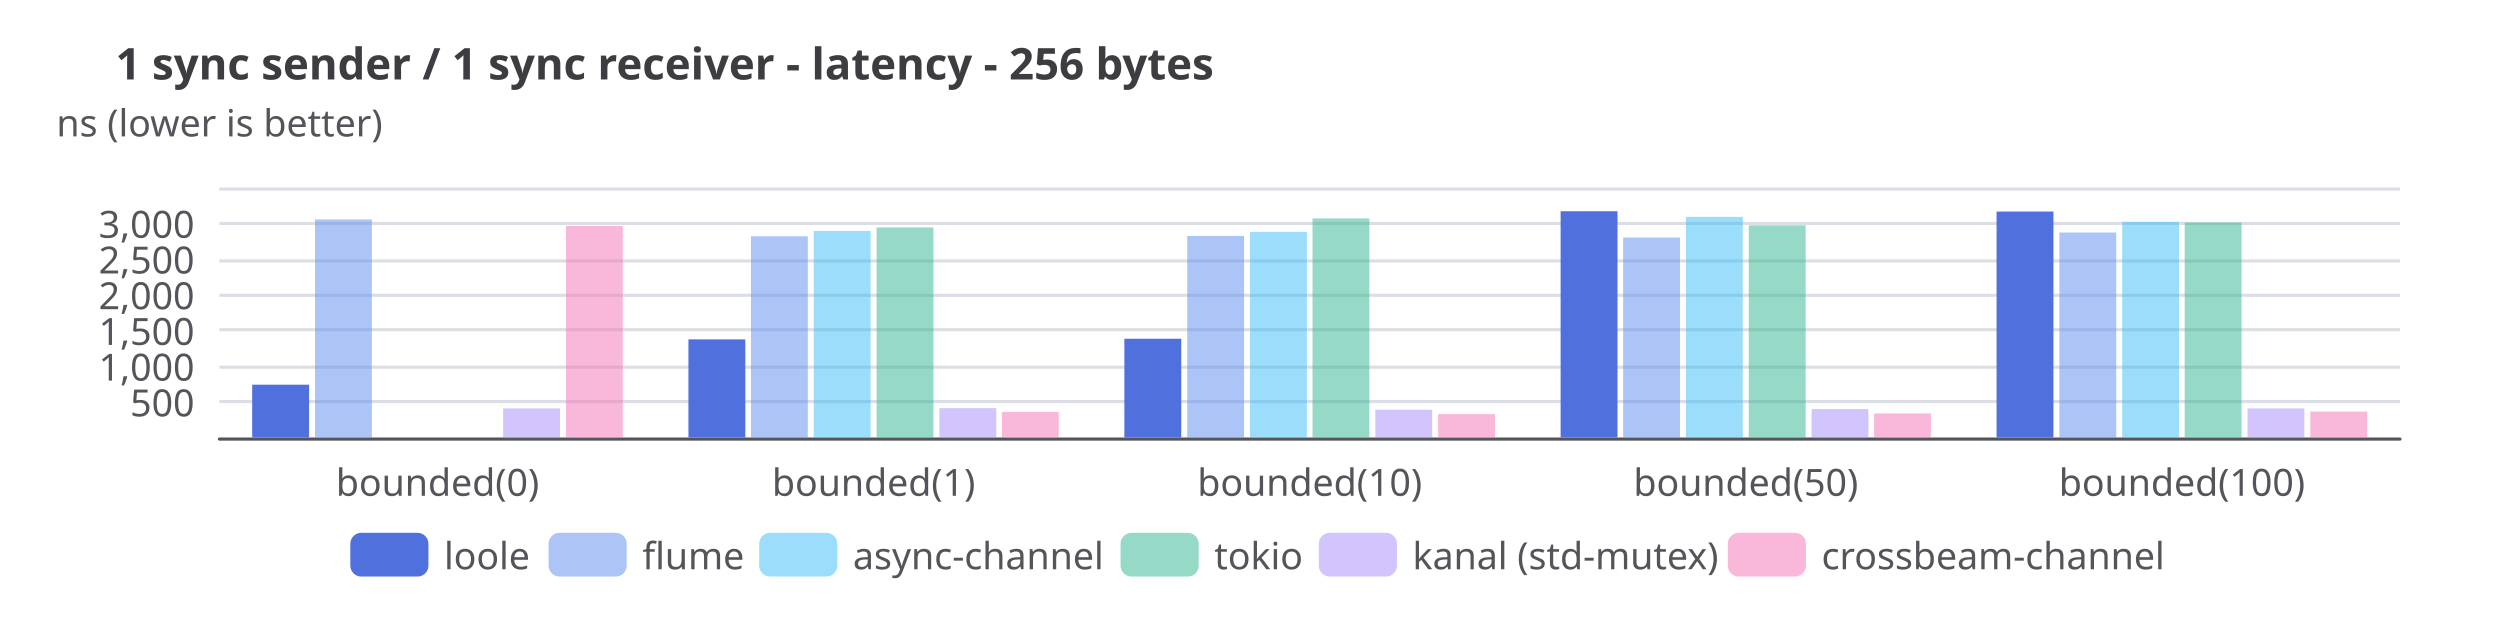
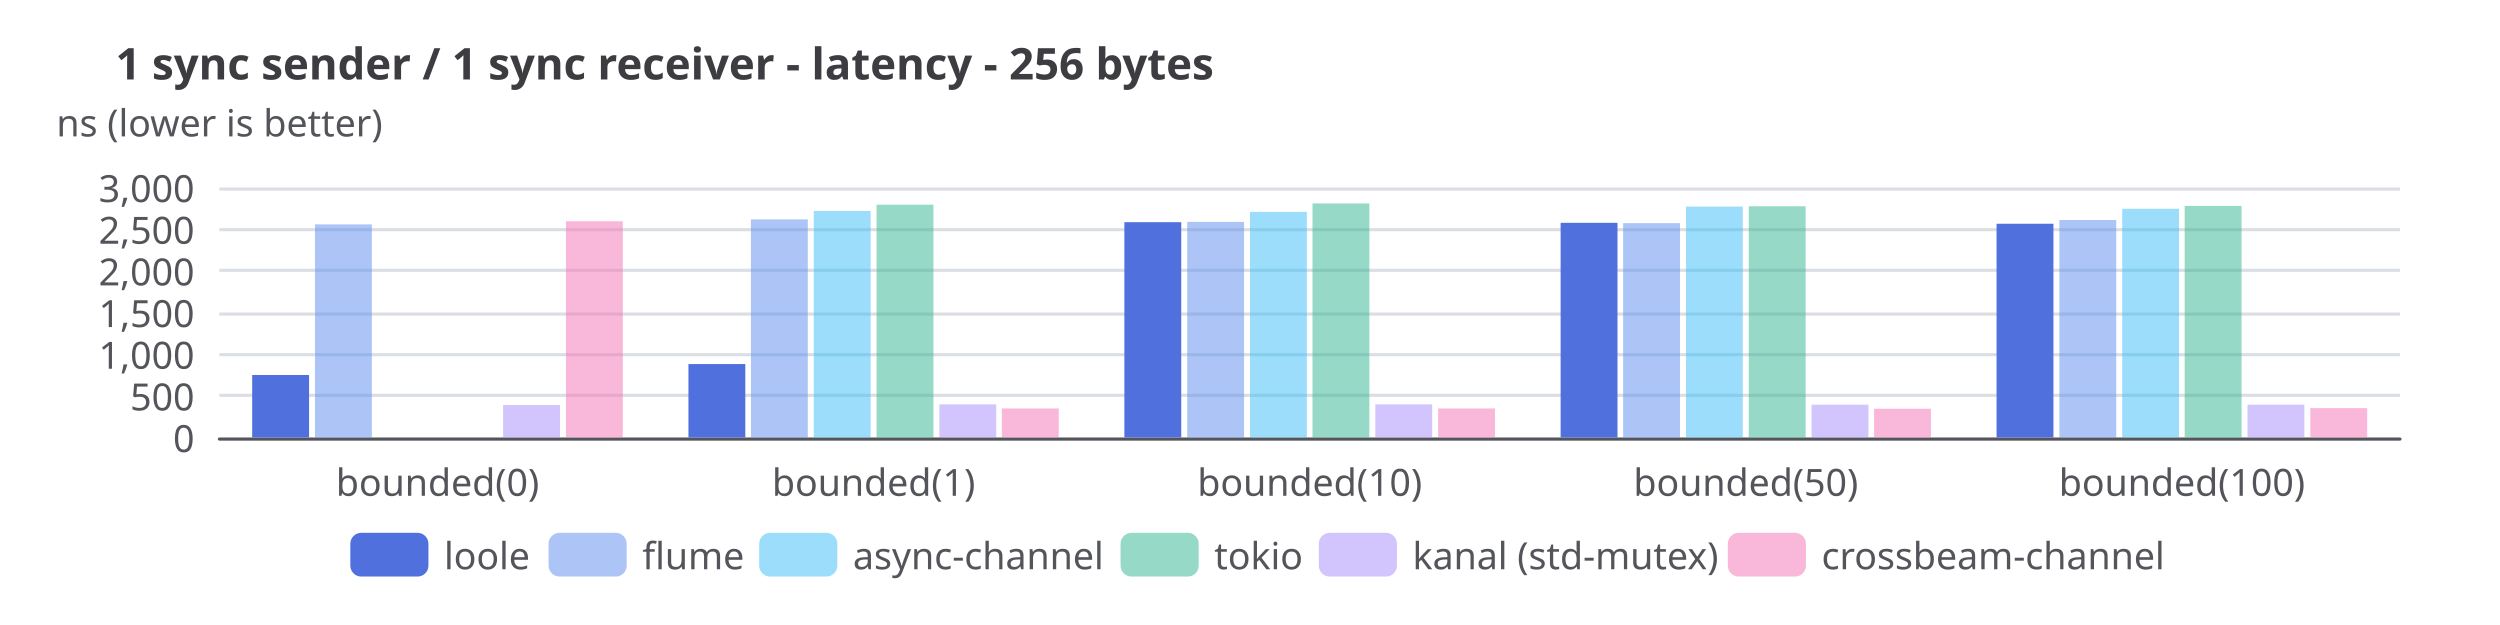
<svg xmlns="http://www.w3.org/2000/svg" width="800" height="200" version="1.1" baseProfile="full" viewBox="0 0 800 200">
  <rect width="800" height="200" x="0" y="0" fill="white" />
  <path d="M70.2 140.5L768 140.5" fill="none" pointer-events="visible" stroke="#dbdee4" class="zr15-cls-106" />
-   <path d="M70.2 128.5L768 128.5" fill="none" pointer-events="visible" stroke="#dbdee4" class="zr15-cls-106" />
-   <path d="M70.2 117.5L768 117.5" fill="none" pointer-events="visible" stroke="#dbdee4" class="zr15-cls-106" />
-   <path d="M70.2 105.5L768 105.5" fill="none" pointer-events="visible" stroke="#dbdee4" class="zr15-cls-106" />
-   <path d="M70.2 94.5L768 94.5" fill="none" pointer-events="visible" stroke="#dbdee4" class="zr15-cls-106" />
-   <path d="M70.2 83.5L768 83.5" fill="none" pointer-events="visible" stroke="#dbdee4" class="zr15-cls-106" />
-   <path d="M70.2 71.5L768 71.5" fill="none" pointer-events="visible" stroke="#dbdee4" class="zr15-cls-106" />
+   <path d="M70.2 126.5L768 126.5" fill="none" pointer-events="visible" stroke="#dbdee4" class="zr15-cls-106" />
+   <path d="M70.2 113.5L768 113.5" fill="none" pointer-events="visible" stroke="#dbdee4" class="zr15-cls-106" />
+   <path d="M70.2 100.5L768 100.5" fill="none" pointer-events="visible" stroke="#dbdee4" class="zr15-cls-106" />
+   <path d="M70.2 86.5L768 86.5" fill="none" pointer-events="visible" stroke="#dbdee4" class="zr15-cls-106" />
+   <path d="M70.2 73.5L768 73.5" fill="none" pointer-events="visible" stroke="#dbdee4" class="zr15-cls-106" />
  <path d="M70.2 60.5L768 60.5" fill="none" pointer-events="visible" stroke="#dbdee4" class="zr15-cls-106" />
  <text dominant-baseline="central" text-anchor="middle" style="font-size:12px;font-family:sans-serif;" xml:space="preserve" y="-6" transform="translate(70.24 45)" fill="#54555a">ns (lower is better)</text>
  <path d="M70.2 140.5L768 140.5" fill="none" pointer-events="visible" stroke="#54555a" stroke-linecap="round" class="zr15-cls-106" />
-   <text dominant-baseline="central" text-anchor="end" style="font-size:12px;font-family:sans-serif;" transform="translate(62.24 128.5714)" fill="#54555a">500</text>
-   <text dominant-baseline="central" text-anchor="end" style="font-size:12px;font-family:sans-serif;" transform="translate(62.24 117.1429)" fill="#54555a">1,000</text>
-   <text dominant-baseline="central" text-anchor="end" style="font-size:12px;font-family:sans-serif;" transform="translate(62.24 105.7143)" fill="#54555a">1,500</text>
-   <text dominant-baseline="central" text-anchor="end" style="font-size:12px;font-family:sans-serif;" transform="translate(62.24 94.2857)" fill="#54555a">2,000</text>
-   <text dominant-baseline="central" text-anchor="end" style="font-size:12px;font-family:sans-serif;" transform="translate(62.24 82.8571)" fill="#54555a">2,500</text>
-   <text dominant-baseline="central" text-anchor="end" style="font-size:12px;font-family:sans-serif;" transform="translate(62.24 71.4286)" fill="#54555a">3,000</text>
+   <text dominant-baseline="central" text-anchor="end" style="font-size:12px;font-family:sans-serif;" transform="translate(62.24 140)" fill="#54555a">0</text>
+   <text dominant-baseline="central" text-anchor="end" style="font-size:12px;font-family:sans-serif;" transform="translate(62.24 126.6667)" fill="#54555a">500</text>
+   <text dominant-baseline="central" text-anchor="end" style="font-size:12px;font-family:sans-serif;" transform="translate(62.24 113.3333)" fill="#54555a">1,000</text>
+   <text dominant-baseline="central" text-anchor="end" style="font-size:12px;font-family:sans-serif;" transform="translate(62.24 100)" fill="#54555a">1,500</text>
+   <text dominant-baseline="central" text-anchor="end" style="font-size:12px;font-family:sans-serif;" transform="translate(62.24 86.6667)" fill="#54555a">2,000</text>
+   <text dominant-baseline="central" text-anchor="end" style="font-size:12px;font-family:sans-serif;" transform="translate(62.24 73.3333)" fill="#54555a">2,500</text>
+   <text dominant-baseline="central" text-anchor="end" style="font-size:12px;font-family:sans-serif;" transform="translate(62.24 60)" fill="#54555a">3,000</text>
  <text dominant-baseline="central" text-anchor="middle" style="font-size:12px;font-family:sans-serif;" y="6" transform="translate(140.016 148)" fill="#54555a">bounded(0)</text>
  <text dominant-baseline="central" text-anchor="middle" style="font-size:12px;font-family:sans-serif;" y="6" transform="translate(279.568 148)" fill="#54555a">bounded(1)</text>
  <text dominant-baseline="central" text-anchor="middle" style="font-size:12px;font-family:sans-serif;" y="6" transform="translate(419.12 148)" fill="#54555a">bounded(10)</text>
  <text dominant-baseline="central" text-anchor="middle" style="font-size:12px;font-family:sans-serif;" y="6" transform="translate(558.672 148)" fill="#54555a">bounded(50)</text>
  <text dominant-baseline="central" text-anchor="middle" style="font-size:12px;font-family:sans-serif;" y="6" transform="translate(698.224 148)" fill="#54555a">bounded(100)</text>
-   <path d="M80.7 140l18.2 0l0 -16.9l-18.2 0Z" fill="#5070dd" ecmeta_series_index="0" ecmeta_data_index="0" ecmeta_ssr_type="chart" class="zr15-cls-107" />
-   <path d="M220.3 140l18.2 0l0 -31.4l-18.2 0Z" fill="#5070dd" ecmeta_series_index="0" ecmeta_data_index="1" ecmeta_ssr_type="chart" class="zr15-cls-107" />
-   <path d="M359.8 140l18.2 0l0 -31.6l-18.2 0Z" fill="#5070dd" ecmeta_series_index="0" ecmeta_data_index="2" ecmeta_ssr_type="chart" class="zr15-cls-107" />
-   <path d="M499.4 140l18.2 0l0 -72.4l-18.2 0Z" fill="#5070dd" ecmeta_series_index="0" ecmeta_data_index="3" ecmeta_ssr_type="chart" class="zr15-cls-107" />
-   <path d="M638.9 140l18.2 0l0 -72.3l-18.2 0Z" fill="#5070dd" ecmeta_series_index="0" ecmeta_data_index="4" ecmeta_ssr_type="chart" class="zr15-cls-107" />
-   <path d="M100.8 140l18.2 0l0 -69.8l-18.2 0Z" fill="rgb(91,141,239)" fill-opacity="0.5" ecmeta_series_index="1" ecmeta_data_index="0" ecmeta_ssr_type="chart" class="zr15-cls-108" />
-   <path d="M240.3 140l18.2 0l0 -64.4l-18.2 0Z" fill="rgb(91,141,239)" fill-opacity="0.5" ecmeta_series_index="1" ecmeta_data_index="1" ecmeta_ssr_type="chart" class="zr15-cls-108" />
-   <path d="M379.9 140l18.2 0l0 -64.5l-18.2 0Z" fill="rgb(91,141,239)" fill-opacity="0.5" ecmeta_series_index="1" ecmeta_data_index="2" ecmeta_ssr_type="chart" class="zr15-cls-108" />
-   <path d="M519.4 140l18.2 0l0 -64l-18.2 0Z" fill="rgb(91,141,239)" fill-opacity="0.5" ecmeta_series_index="1" ecmeta_data_index="3" ecmeta_ssr_type="chart" class="zr15-cls-108" />
-   <path d="M659 140l18.2 0l0 -65.6l-18.2 0Z" fill="rgb(91,141,239)" fill-opacity="0.5" ecmeta_series_index="1" ecmeta_data_index="4" ecmeta_ssr_type="chart" class="zr15-cls-108" />
-   <path d="M260.4 140l18.2 0l0 -66.1l-18.2 0Z" fill="rgb(56,189,248)" fill-opacity="0.5" ecmeta_series_index="2" ecmeta_data_index="1" ecmeta_ssr_type="chart" class="zr15-cls-109" />
-   <path d="M400 140l18.2 0l0 -65.8l-18.2 0Z" fill="rgb(56,189,248)" fill-opacity="0.5" ecmeta_series_index="2" ecmeta_data_index="2" ecmeta_ssr_type="chart" class="zr15-cls-109" />
-   <path d="M539.5 140l18.2 0l0 -70.6l-18.2 0Z" fill="rgb(56,189,248)" fill-opacity="0.5" ecmeta_series_index="2" ecmeta_data_index="3" ecmeta_ssr_type="chart" class="zr15-cls-109" />
-   <path d="M679.1 140l18.2 0l0 -69l-18.2 0Z" fill="rgb(56,189,248)" fill-opacity="0.5" ecmeta_series_index="2" ecmeta_data_index="4" ecmeta_ssr_type="chart" class="zr15-cls-109" />
-   <path d="M280.5 140l18.2 0l0 -67.2l-18.2 0Z" fill="rgb(47,181,142)" fill-opacity="0.5" ecmeta_series_index="3" ecmeta_data_index="1" ecmeta_ssr_type="chart" class="zr15-cls-110" />
-   <path d="M420 140l18.2 0l0 -70.1l-18.2 0Z" fill="rgb(47,181,142)" fill-opacity="0.5" ecmeta_series_index="3" ecmeta_data_index="2" ecmeta_ssr_type="chart" class="zr15-cls-110" />
-   <path d="M559.6 140l18.2 0l0 -67.9l-18.2 0Z" fill="rgb(47,181,142)" fill-opacity="0.5" ecmeta_series_index="3" ecmeta_data_index="3" ecmeta_ssr_type="chart" class="zr15-cls-110" />
-   <path d="M699.1 140l18.2 0l0 -68.8l-18.2 0Z" fill="rgb(47,181,142)" fill-opacity="0.5" ecmeta_series_index="3" ecmeta_data_index="4" ecmeta_ssr_type="chart" class="zr15-cls-110" />
-   <path d="M161 140l18.2 0l0 -9.3l-18.2 0Z" fill="rgb(167,139,250)" fill-opacity="0.5" ecmeta_series_index="4" ecmeta_data_index="0" ecmeta_ssr_type="chart" class="zr15-cls-111" />
-   <path d="M300.6 140l18.2 0l0 -9.4l-18.2 0Z" fill="rgb(167,139,250)" fill-opacity="0.5" ecmeta_series_index="4" ecmeta_data_index="1" ecmeta_ssr_type="chart" class="zr15-cls-111" />
-   <path d="M440.1 140l18.2 0l0 -8.9l-18.2 0Z" fill="rgb(167,139,250)" fill-opacity="0.5" ecmeta_series_index="4" ecmeta_data_index="2" ecmeta_ssr_type="chart" class="zr15-cls-111" />
-   <path d="M579.7 140l18.2 0l0 -9.1l-18.2 0Z" fill="rgb(167,139,250)" fill-opacity="0.5" ecmeta_series_index="4" ecmeta_data_index="3" ecmeta_ssr_type="chart" class="zr15-cls-111" />
-   <path d="M719.2 140l18.2 0l0 -9.3l-18.2 0Z" fill="rgb(167,139,250)" fill-opacity="0.5" ecmeta_series_index="4" ecmeta_data_index="4" ecmeta_ssr_type="chart" class="zr15-cls-111" />
-   <path d="M181.1 140l18.2 0l0 -67.7l-18.2 0Z" fill="rgb(244,114,182)" fill-opacity="0.5" ecmeta_series_index="5" ecmeta_data_index="0" ecmeta_ssr_type="chart" class="zr15-cls-112" />
-   <path d="M320.6 140l18.2 0l0 -8.2l-18.2 0Z" fill="rgb(244,114,182)" fill-opacity="0.5" ecmeta_series_index="5" ecmeta_data_index="1" ecmeta_ssr_type="chart" class="zr15-cls-112" />
-   <path d="M460.2 140l18.2 0l0 -7.5l-18.2 0Z" fill="rgb(244,114,182)" fill-opacity="0.5" ecmeta_series_index="5" ecmeta_data_index="2" ecmeta_ssr_type="chart" class="zr15-cls-112" />
-   <path d="M599.7 140l18.2 0l0 -7.7l-18.2 0Z" fill="rgb(244,114,182)" fill-opacity="0.5" ecmeta_series_index="5" ecmeta_data_index="3" ecmeta_ssr_type="chart" class="zr15-cls-112" />
-   <path d="M739.3 140l18.2 0l0 -8.3l-18.2 0Z" fill="rgb(244,114,182)" fill-opacity="0.5" ecmeta_series_index="5" ecmeta_data_index="4" ecmeta_ssr_type="chart" class="zr15-cls-112" />
+   <path d="M80.7 140l18.2 0l0 -20l-18.2 0Z" fill="#5070dd" ecmeta_series_index="0" ecmeta_data_index="0" ecmeta_ssr_type="chart" class="zr15-cls-107" />
+   <path d="M220.3 140l18.2 0l0 -23.5l-18.2 0Z" fill="#5070dd" ecmeta_series_index="0" ecmeta_data_index="1" ecmeta_ssr_type="chart" class="zr15-cls-107" />
+   <path d="M359.8 140l18.2 0l0 -68.9l-18.2 0Z" fill="#5070dd" ecmeta_series_index="0" ecmeta_data_index="2" ecmeta_ssr_type="chart" class="zr15-cls-107" />
+   <path d="M499.4 140l18.2 0l0 -68.7l-18.2 0Z" fill="#5070dd" ecmeta_series_index="0" ecmeta_data_index="3" ecmeta_ssr_type="chart" class="zr15-cls-107" />
+   <path d="M638.9 140l18.2 0l0 -68.4l-18.2 0Z" fill="#5070dd" ecmeta_series_index="0" ecmeta_data_index="4" ecmeta_ssr_type="chart" class="zr15-cls-107" />
+   <path d="M100.8 140l18.2 0l0 -68.2l-18.2 0Z" fill="rgb(91,141,239)" fill-opacity="0.5" ecmeta_series_index="1" ecmeta_data_index="0" ecmeta_ssr_type="chart" class="zr15-cls-108" />
+   <path d="M240.3 140l18.2 0l0 -69.8l-18.2 0Z" fill="rgb(91,141,239)" fill-opacity="0.5" ecmeta_series_index="1" ecmeta_data_index="1" ecmeta_ssr_type="chart" class="zr15-cls-108" />
+   <path d="M379.9 140l18.2 0l0 -69l-18.2 0Z" fill="rgb(91,141,239)" fill-opacity="0.5" ecmeta_series_index="1" ecmeta_data_index="2" ecmeta_ssr_type="chart" class="zr15-cls-108" />
+   <path d="M519.4 140l18.2 0l0 -68.6l-18.2 0Z" fill="rgb(91,141,239)" fill-opacity="0.5" ecmeta_series_index="1" ecmeta_data_index="3" ecmeta_ssr_type="chart" class="zr15-cls-108" />
+   <path d="M659 140l18.2 0l0 -69.6l-18.2 0Z" fill="rgb(91,141,239)" fill-opacity="0.5" ecmeta_series_index="1" ecmeta_data_index="4" ecmeta_ssr_type="chart" class="zr15-cls-108" />
+   <path d="M260.4 140l18.2 0l0 -72.5l-18.2 0Z" fill="rgb(56,189,248)" fill-opacity="0.5" ecmeta_series_index="2" ecmeta_data_index="1" ecmeta_ssr_type="chart" class="zr15-cls-109" />
+   <path d="M400 140l18.2 0l0 -72.2l-18.2 0Z" fill="rgb(56,189,248)" fill-opacity="0.5" ecmeta_series_index="2" ecmeta_data_index="2" ecmeta_ssr_type="chart" class="zr15-cls-109" />
+   <path d="M539.5 140l18.2 0l0 -73.9l-18.2 0Z" fill="rgb(56,189,248)" fill-opacity="0.5" ecmeta_series_index="2" ecmeta_data_index="3" ecmeta_ssr_type="chart" class="zr15-cls-109" />
+   <path d="M679.1 140l18.2 0l0 -73.2l-18.2 0Z" fill="rgb(56,189,248)" fill-opacity="0.5" ecmeta_series_index="2" ecmeta_data_index="4" ecmeta_ssr_type="chart" class="zr15-cls-109" />
+   <path d="M280.5 140l18.2 0l0 -74.5l-18.2 0Z" fill="rgb(47,181,142)" fill-opacity="0.5" ecmeta_series_index="3" ecmeta_data_index="1" ecmeta_ssr_type="chart" class="zr15-cls-110" />
+   <path d="M420 140l18.2 0l0 -74.9l-18.2 0Z" fill="rgb(47,181,142)" fill-opacity="0.5" ecmeta_series_index="3" ecmeta_data_index="2" ecmeta_ssr_type="chart" class="zr15-cls-110" />
+   <path d="M559.6 140l18.2 0l0 -74l-18.2 0Z" fill="rgb(47,181,142)" fill-opacity="0.5" ecmeta_series_index="3" ecmeta_data_index="3" ecmeta_ssr_type="chart" class="zr15-cls-110" />
+   <path d="M699.1 140l18.2 0l0 -74.1l-18.2 0Z" fill="rgb(47,181,142)" fill-opacity="0.5" ecmeta_series_index="3" ecmeta_data_index="4" ecmeta_ssr_type="chart" class="zr15-cls-110" />
+   <path d="M161 140l18.2 0l0 -10.4l-18.2 0Z" fill="rgb(167,139,250)" fill-opacity="0.5" ecmeta_series_index="4" ecmeta_data_index="0" ecmeta_ssr_type="chart" class="zr15-cls-111" />
+   <path d="M300.6 140l18.2 0l0 -10.6l-18.2 0Z" fill="rgb(167,139,250)" fill-opacity="0.5" ecmeta_series_index="4" ecmeta_data_index="1" ecmeta_ssr_type="chart" class="zr15-cls-111" />
+   <path d="M440.1 140l18.2 0l0 -10.6l-18.2 0Z" fill="rgb(167,139,250)" fill-opacity="0.5" ecmeta_series_index="4" ecmeta_data_index="2" ecmeta_ssr_type="chart" class="zr15-cls-111" />
+   <path d="M579.7 140l18.2 0l0 -10.5l-18.2 0Z" fill="rgb(167,139,250)" fill-opacity="0.5" ecmeta_series_index="4" ecmeta_data_index="3" ecmeta_ssr_type="chart" class="zr15-cls-111" />
+   <path d="M719.2 140l18.2 0l0 -10.5l-18.2 0Z" fill="rgb(167,139,250)" fill-opacity="0.5" ecmeta_series_index="4" ecmeta_data_index="4" ecmeta_ssr_type="chart" class="zr15-cls-111" />
+   <path d="M181.1 140l18.2 0l0 -69.2l-18.2 0Z" fill="rgb(244,114,182)" fill-opacity="0.5" ecmeta_series_index="5" ecmeta_data_index="0" ecmeta_ssr_type="chart" class="zr15-cls-112" />
+   <path d="M320.6 140l18.2 0l0 -9.3l-18.2 0Z" fill="rgb(244,114,182)" fill-opacity="0.5" ecmeta_series_index="5" ecmeta_data_index="1" ecmeta_ssr_type="chart" class="zr15-cls-112" />
+   <path d="M460.2 140l18.2 0l0 -9.3l-18.2 0Z" fill="rgb(244,114,182)" fill-opacity="0.5" ecmeta_series_index="5" ecmeta_data_index="2" ecmeta_ssr_type="chart" class="zr15-cls-112" />
+   <path d="M599.7 140l18.2 0l0 -9.2l-18.2 0Z" fill="rgb(244,114,182)" fill-opacity="0.5" ecmeta_series_index="5" ecmeta_data_index="3" ecmeta_ssr_type="chart" class="zr15-cls-112" />
+   <path d="M739.3 140l18.2 0l0 -9.4l-18.2 0Z" fill="rgb(244,114,182)" fill-opacity="0.5" ecmeta_series_index="5" ecmeta_data_index="4" ecmeta_ssr_type="chart" class="zr15-cls-112" />
  <path d="M-5 -5.5l585.8 0l0 25l-585.8 0Z" transform="translate(112.1 170.5)" fill="rgb(0,0,0)" fill-opacity="0" stroke="#b7b9be" stroke-width="0" class="zr15-cls-106" />
  <path d="M3.5 0L21.5 0A3.5 3.5 0 0 1 25 3.5L25 10.5A3.5 3.5 0 0 1 21.5 14L3.5 14A3.5 3.5 0 0 1 0 10.5L0 3.5A3.5 3.5 0 0 1 3.5 0Z" transform="translate(112.1 170.5)" fill="#5070dd" ecmeta_series_index="0" ecmeta_data_index="0" ecmeta_ssr_type="legend" ecmeta_silent="true" class="zr15-cls-106" />
  <text dominant-baseline="central" text-anchor="start" style="font-size:12px;font-family:sans-serif;" x="30" y="7" transform="translate(112.1 170.5)" fill="#54555a">loole</text>
  <path d="M0 0l55.4 0l0 14l-55.4 0Z" transform="translate(112.1 170.5)" fill="none" pointer-events="visible" ecmeta_series_index="0" ecmeta_data_index="0" ecmeta_ssr_type="legend" class="zr15-cls-113" />
  <path d="M3.5 0L21.5 0A3.5 3.5 0 0 1 25 3.5L25 10.5A3.5 3.5 0 0 1 21.5 14L3.5 14A3.5 3.5 0 0 1 0 10.5L0 3.5A3.5 3.5 0 0 1 3.5 0Z" transform="translate(175.54 170.5)" fill="rgb(91,141,239)" fill-opacity="0.5" ecmeta_series_index="1" ecmeta_data_index="1" ecmeta_ssr_type="legend" ecmeta_silent="true" class="zr15-cls-106" />
  <text dominant-baseline="central" text-anchor="start" style="font-size:12px;font-family:sans-serif;" x="30" y="7" transform="translate(175.54 170.5)" fill="#54555a">flume</text>
  <path d="M0 0l59.4 0l0 14l-59.4 0Z" transform="translate(175.54 170.5)" fill="none" pointer-events="visible" ecmeta_series_index="1" ecmeta_data_index="1" ecmeta_ssr_type="legend" class="zr15-cls-113" />
  <path d="M3.5 0L21.5 0A3.5 3.5 0 0 1 25 3.5L25 10.5A3.5 3.5 0 0 1 21.5 14L3.5 14A3.5 3.5 0 0 1 0 10.5L0 3.5A3.5 3.5 0 0 1 3.5 0Z" transform="translate(242.94 170.5)" fill="rgb(56,189,248)" fill-opacity="0.5" ecmeta_series_index="2" ecmeta_data_index="2" ecmeta_ssr_type="legend" ecmeta_silent="true" class="zr15-cls-106" />
  <text dominant-baseline="central" text-anchor="start" style="font-size:12px;font-family:sans-serif;" x="30" y="7" transform="translate(242.94 170.5)" fill="#54555a">async-channel</text>
  <path d="M0 0l107.6 0l0 14l-107.6 0Z" transform="translate(242.94 170.5)" fill="none" pointer-events="visible" ecmeta_series_index="2" ecmeta_data_index="2" ecmeta_ssr_type="legend" class="zr15-cls-113" />
  <path d="M3.5 0L21.5 0A3.5 3.5 0 0 1 25 3.5L25 10.5A3.5 3.5 0 0 1 21.5 14L3.5 14A3.5 3.5 0 0 1 0 10.5L0 3.5A3.5 3.5 0 0 1 3.5 0Z" transform="translate(358.58 170.5)" fill="rgb(47,181,142)" fill-opacity="0.5" ecmeta_series_index="3" ecmeta_data_index="3" ecmeta_ssr_type="legend" ecmeta_silent="true" class="zr15-cls-106" />
  <text dominant-baseline="central" text-anchor="start" style="font-size:12px;font-family:sans-serif;" x="30" y="7" transform="translate(358.58 170.5)" fill="#54555a">tokio</text>
  <path d="M0 0l55.4 0l0 14l-55.4 0Z" transform="translate(358.58 170.5)" fill="none" pointer-events="visible" ecmeta_series_index="3" ecmeta_data_index="3" ecmeta_ssr_type="legend" class="zr15-cls-113" />
  <path d="M3.5 0L21.5 0A3.5 3.5 0 0 1 25 3.5L25 10.5A3.5 3.5 0 0 1 21.5 14L3.5 14A3.5 3.5 0 0 1 0 10.5L0 3.5A3.5 3.5 0 0 1 3.5 0Z" transform="translate(422.02 170.5)" fill="rgb(167,139,250)" fill-opacity="0.5" ecmeta_series_index="4" ecmeta_data_index="4" ecmeta_ssr_type="legend" ecmeta_silent="true" class="zr15-cls-106" />
  <text dominant-baseline="central" text-anchor="start" style="font-size:12px;font-family:sans-serif;" xml:space="preserve" x="30" y="7" transform="translate(422.02 170.5)" fill="#54555a">kanal (std-mutex)</text>
  <path d="M0 0l122.9 0l0 14l-122.9 0Z" transform="translate(422.02 170.5)" fill="none" pointer-events="visible" ecmeta_series_index="4" ecmeta_data_index="4" ecmeta_ssr_type="legend" class="zr15-cls-113" />
  <path d="M3.5 0L21.5 0A3.5 3.5 0 0 1 25 3.5L25 10.5A3.5 3.5 0 0 1 21.5 14L3.5 14A3.5 3.5 0 0 1 0 10.5L0 3.5A3.5 3.5 0 0 1 3.5 0Z" transform="translate(552.9 170.5)" fill="rgb(244,114,182)" fill-opacity="0.5" ecmeta_series_index="5" ecmeta_data_index="5" ecmeta_ssr_type="legend" ecmeta_silent="true" class="zr15-cls-106" />
  <text dominant-baseline="central" text-anchor="start" style="font-size:12px;font-family:sans-serif;" x="30" y="7" transform="translate(552.9 170.5)" fill="#54555a">crossbeam-channel</text>
  <path d="M0 0l135 0l0 14l-135 0Z" transform="translate(552.9 170.5)" fill="none" pointer-events="visible" ecmeta_series_index="5" ecmeta_data_index="5" ecmeta_ssr_type="legend" class="zr15-cls-113" />
  <path d="M-5 -5l334.1 0l0 24l-334.1 0Z" transform="translate(37 13)" fill="rgb(0,0,0)" fill-opacity="0" stroke="#3c3c41" stroke-width="0" class="zr15-cls-106" />
  <text dominant-baseline="central" text-anchor="start" style="font-size:14px;font-family:sans-serif;font-weight:bold;" xml:space="preserve" y="7" transform="translate(37 13)" fill="#3c3c41">1 sync sender / 1 sync receiver - latency - 256 bytes</text>
  <style>
.zr15-cls-106:hover {
pointer-events:none;
}
.zr15-cls-107:hover {
cursor:pointer;
fill:rgba(88,123,243,1);
}
.zr15-cls-108:hover {
cursor:pointer;
fill:rgba(100,155,255,0.5);
}
.zr15-cls-109:hover {
cursor:pointer;
fill:rgba(61,207,255,0.5);
}
.zr15-cls-110:hover {
cursor:pointer;
fill:rgba(51,199,156,0.5);
}
.zr15-cls-111:hover {
cursor:pointer;
fill:rgba(183,152,255,0.5);
}
.zr15-cls-112:hover {
cursor:pointer;
fill:rgba(255,125,200,0.5);
}
.zr15-cls-113:hover {
cursor:pointer;
fill:rgba(0,0,0,0);
}



</style>
</svg>
